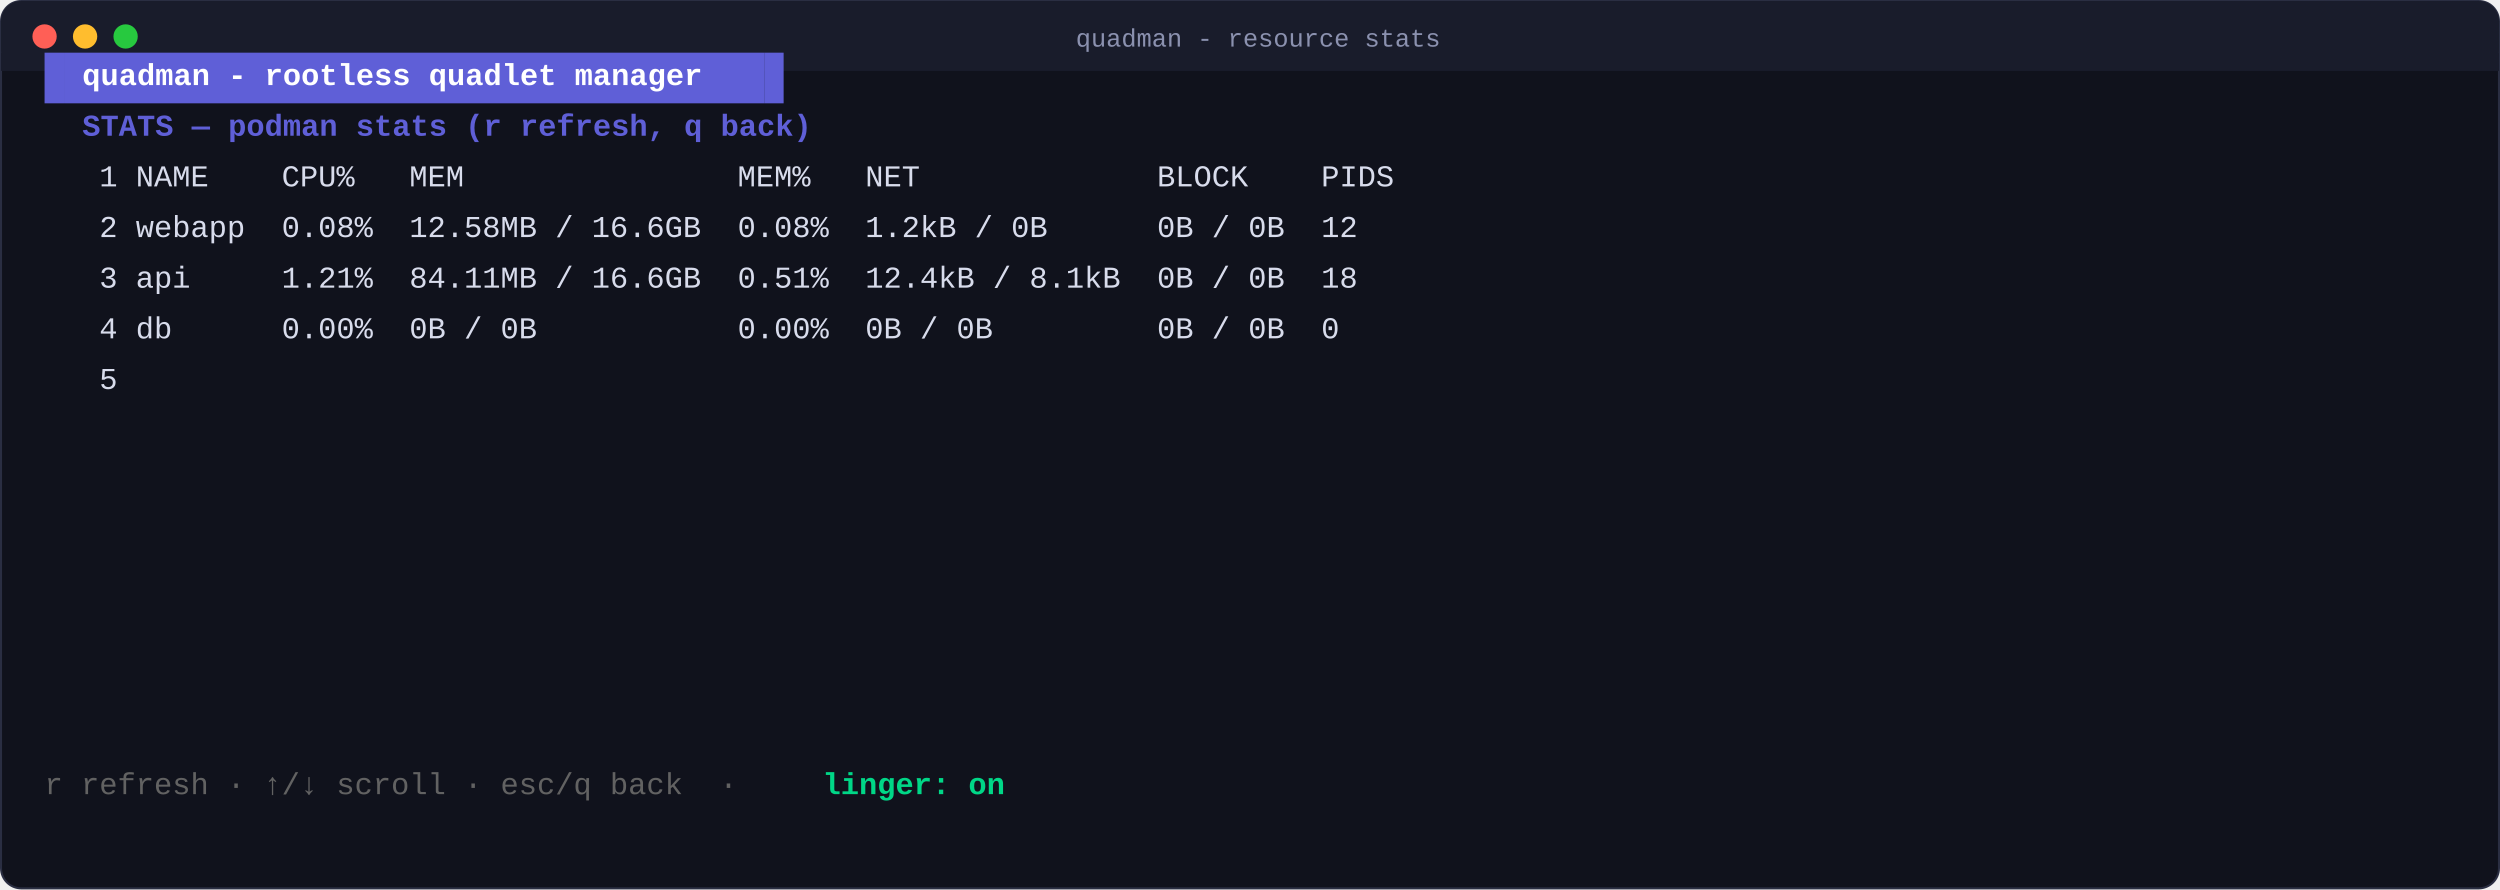
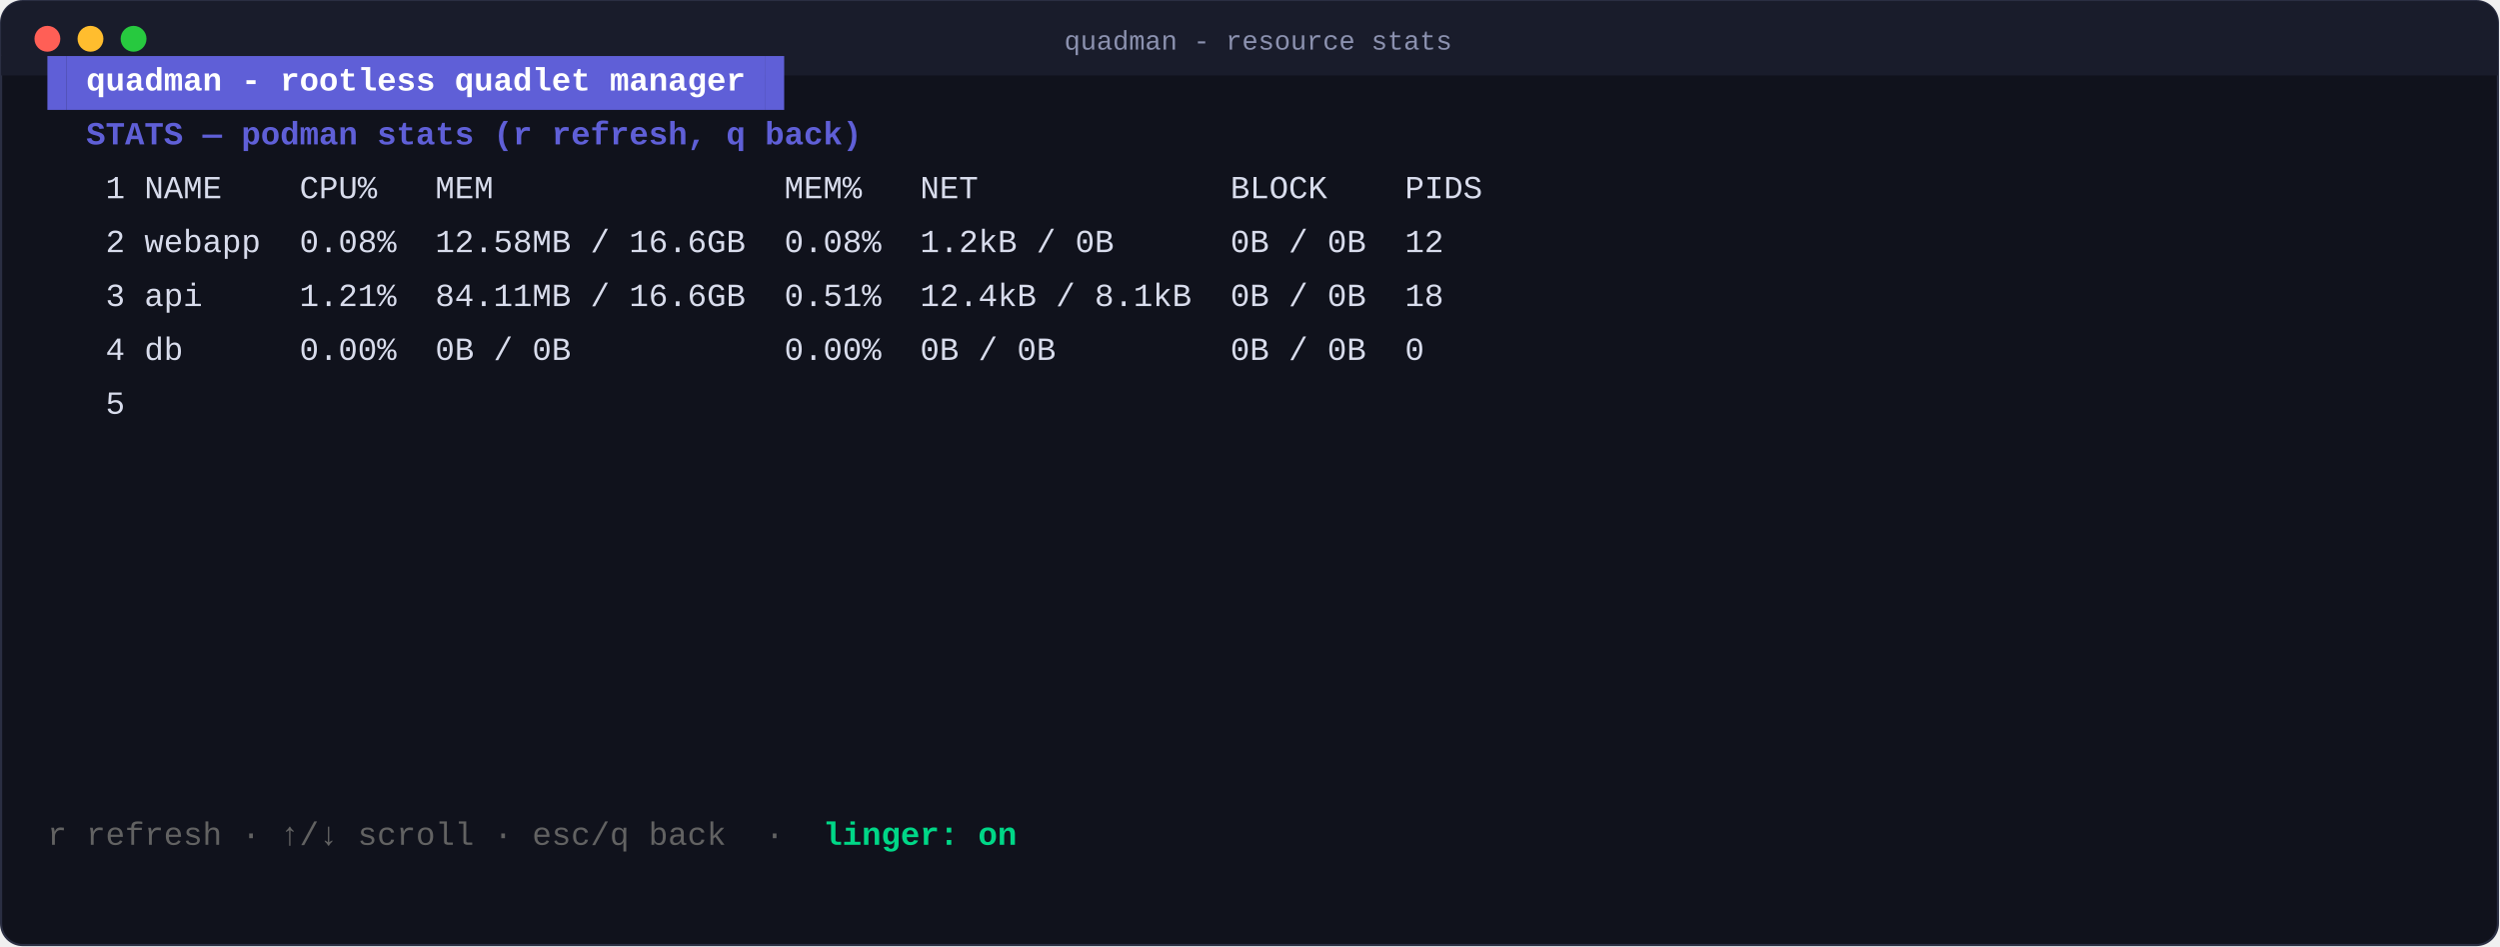
- <svg xmlns="http://www.w3.org/2000/svg" width="1234" height="439" viewBox="0 0 1234 439" font-family="ui-monospace, SFMono-Regular, Menlo, Consolas, 'Liberation Mono', monospace" xml:space="preserve">
-   <rect x="0.5" y="0.5" width="1233" height="438" rx="10" fill="#10121c" stroke="#2a2e42" />
-   <rect x="0.5" y="0.5" width="1233" height="34" rx="10" fill="#191c2b" />
-   <rect x="0.5" y="26" width="1233" height="9" fill="#191c2b" />
+ <svg xmlns="http://www.w3.org/2000/svg" width="1160" height="439" viewBox="0 0 1160 439" font-family="SFMono-Regular, Menlo, 'Cascadia Mono', Consolas, 'Liberation Mono', 'DejaVu Sans Mono', monospace" xml:space="preserve" style="white-space: pre">
+   <rect x="0.5" y="0.5" width="1159" height="438" rx="10" fill="#10121c" stroke="#2a2e42" />
+   <rect x="0.5" y="0.5" width="1159" height="34" rx="10" fill="#191c2b" />
+   <rect x="0.5" y="26" width="1159" height="9" fill="#191c2b" />
  <circle cx="22" cy="18" r="6" fill="#ff5f56" />
  <circle cx="42" cy="18" r="6" fill="#ffbd2e" />
  <circle cx="62" cy="18" r="6" fill="#27c93f" />
-   <text x="531" y="23" font-size="12.5" fill="#8b91af">quadman - resource stats</text>
-   <rect x="22.0" y="26.0" width="9.6" height="25.0" fill="#5f5fd7" />
-   <text x="22.0" y="42.0" font-size="15" fill="#d8dcec" textLength="9.6" lengthAdjust="spacingAndGlyphs"> </text>
-   <rect x="31.6" y="26.0" width="345.6" height="25.0" fill="#5f5fd7" />
-   <text x="31.6" y="42.0" font-size="15" fill="#ffffff" font-weight="bold" textLength="345.6" lengthAdjust="spacingAndGlyphs"> quadman - rootless quadlet manager </text>
-   <rect x="377.2" y="26.0" width="9.6" height="25.0" fill="#5f5fd7" />
-   <text x="377.2" y="42.0" font-size="15" fill="#d8dcec" textLength="9.6" lengthAdjust="spacingAndGlyphs"> </text>
-   <text x="22.0" y="67.0" font-size="15" fill="#d8dcec" textLength="9.6" lengthAdjust="spacingAndGlyphs"> </text>
-   <text x="31.6" y="67.0" font-size="15" fill="#5f5fd7" font-weight="bold" textLength="403.2" lengthAdjust="spacingAndGlyphs"> STATS — podman stats (r refresh, q back) </text>
-   <text x="434.8" y="67.0" font-size="15" fill="#d8dcec" textLength="9.6" lengthAdjust="spacingAndGlyphs"> </text>
-   <text x="22.0" y="92.0" font-size="15" fill="#d8dcec" textLength="1190.4" lengthAdjust="spacingAndGlyphs">   1 NAME    CPU%   MEM               MEM%   NET             BLOCK    PIDS                                                  </text>
-   <text x="22.0" y="117.0" font-size="15" fill="#d8dcec" textLength="1190.4" lengthAdjust="spacingAndGlyphs">   2 webapp  0.08%  12.58MB / 16.6GB  0.08%  1.2kB / 0B      0B / 0B  12                                                    </text>
-   <text x="22.0" y="142.0" font-size="15" fill="#d8dcec" textLength="1190.4" lengthAdjust="spacingAndGlyphs">   3 api     1.21%  84.11MB / 16.6GB  0.51%  12.4kB / 8.1kB  0B / 0B  18                                                    </text>
-   <text x="22.0" y="167.0" font-size="15" fill="#d8dcec" textLength="1190.4" lengthAdjust="spacingAndGlyphs">   4 db      0.00%  0B / 0B           0.00%  0B / 0B         0B / 0B  0                                                     </text>
-   <text x="22.0" y="192.0" font-size="15" fill="#d8dcec" textLength="1190.4" lengthAdjust="spacingAndGlyphs">   5                                                                                                                        </text>
-   <text x="22.0" y="217.0" font-size="15" fill="#d8dcec" textLength="1190.4" lengthAdjust="spacingAndGlyphs">                                                                                                                            </text>
-   <text x="22.0" y="242.0" font-size="15" fill="#d8dcec" textLength="1190.4" lengthAdjust="spacingAndGlyphs">                                                                                                                            </text>
-   <text x="22.0" y="267.0" font-size="15" fill="#d8dcec" textLength="1190.4" lengthAdjust="spacingAndGlyphs">                                                                                                                            </text>
-   <text x="22.0" y="292.0" font-size="15" fill="#d8dcec" textLength="1190.4" lengthAdjust="spacingAndGlyphs">                                                                                                                            </text>
-   <text x="22.0" y="317.0" font-size="15" fill="#d8dcec" textLength="1190.4" lengthAdjust="spacingAndGlyphs">                                                                                                                            </text>
-   <text x="22.0" y="342.0" font-size="15" fill="#d8dcec" textLength="1190.4" lengthAdjust="spacingAndGlyphs">                                                                                                                            </text>
-   <text x="22.0" y="367.0" font-size="15" fill="#d8dcec" textLength="1190.4" lengthAdjust="spacingAndGlyphs">                                                                                                                            </text>
-   <text x="22.0" y="392.0" font-size="15" fill="#626262" textLength="384.0" lengthAdjust="spacingAndGlyphs">r refresh · ↑/↓ scroll · esc/q back  ·  </text>
-   <text x="406.0" y="392.0" font-size="15" fill="#00d787" font-weight="bold" textLength="96.0" lengthAdjust="spacingAndGlyphs">linger: on</text>
+   <text x="494" y="23" font-size="12.5" fill="#8b91af">quadman - resource stats</text>
+   <rect x="22.0" y="26.0" width="9.0" height="25.0" fill="#5f5fd7" />
+   <rect x="31.0" y="26.0" width="324.0" height="25.0" fill="#5f5fd7" />
+   <text x="31.0" y="42.0" font-size="15" fill="#ffffff" font-weight="bold" textLength="315.0" lengthAdjust="spacing"> quadman - rootless quadlet manager</text>
+   <rect x="355.0" y="26.0" width="9.0" height="25.0" fill="#5f5fd7" />
+   <text x="31.0" y="67.0" font-size="15" fill="#5f5fd7" font-weight="bold" textLength="369.0" lengthAdjust="spacing"> STATS — podman stats (r refresh, q back)</text>
+   <text x="22.0" y="92.0" font-size="15" fill="#d8dcec" textLength="666.0" lengthAdjust="spacing">   1 NAME    CPU%   MEM               MEM%   NET             BLOCK    PIDS</text>
+   <text x="22.0" y="117.0" font-size="15" fill="#d8dcec" textLength="648.0" lengthAdjust="spacing">   2 webapp  0.08%  12.58MB / 16.6GB  0.08%  1.2kB / 0B      0B / 0B  12</text>
+   <text x="22.0" y="142.0" font-size="15" fill="#d8dcec" textLength="648.0" lengthAdjust="spacing">   3 api     1.21%  84.11MB / 16.6GB  0.51%  12.4kB / 8.1kB  0B / 0B  18</text>
+   <text x="22.0" y="167.0" font-size="15" fill="#d8dcec" textLength="639.0" lengthAdjust="spacing">   4 db      0.00%  0B / 0B           0.00%  0B / 0B         0B / 0B  0</text>
+   <text x="22.0" y="192.0" font-size="15" fill="#d8dcec" textLength="36.0" lengthAdjust="spacing">   5</text>
+   <text x="22.0" y="392.0" font-size="15" fill="#626262" textLength="342.0" lengthAdjust="spacing">r refresh · ↑/↓ scroll · esc/q back  ·</text>
+   <text x="382.0" y="392.0" font-size="15" fill="#00d787" font-weight="bold" textLength="90.0" lengthAdjust="spacing">linger: on</text>
</svg>
